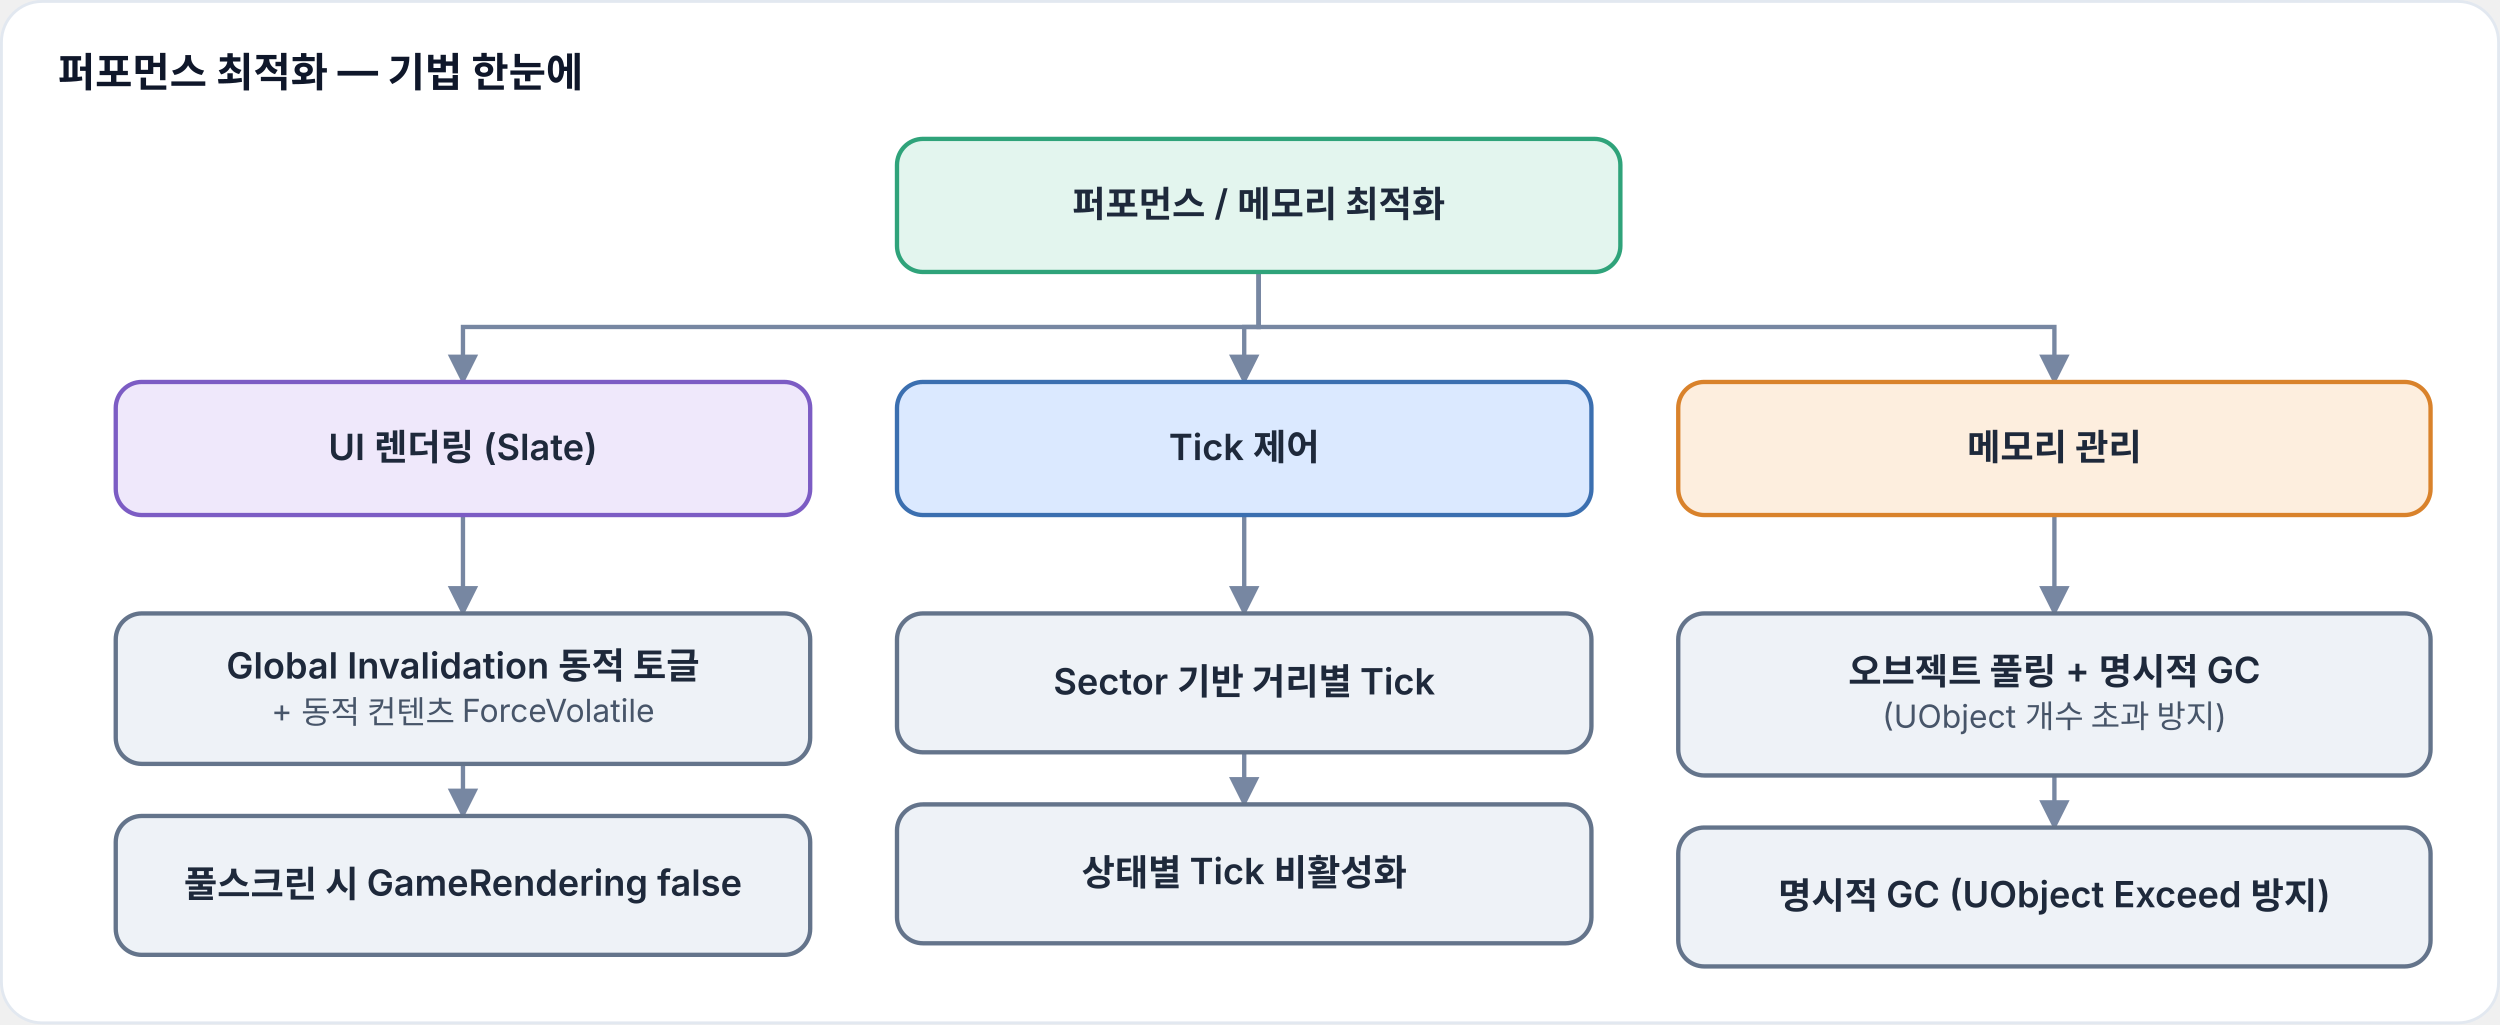
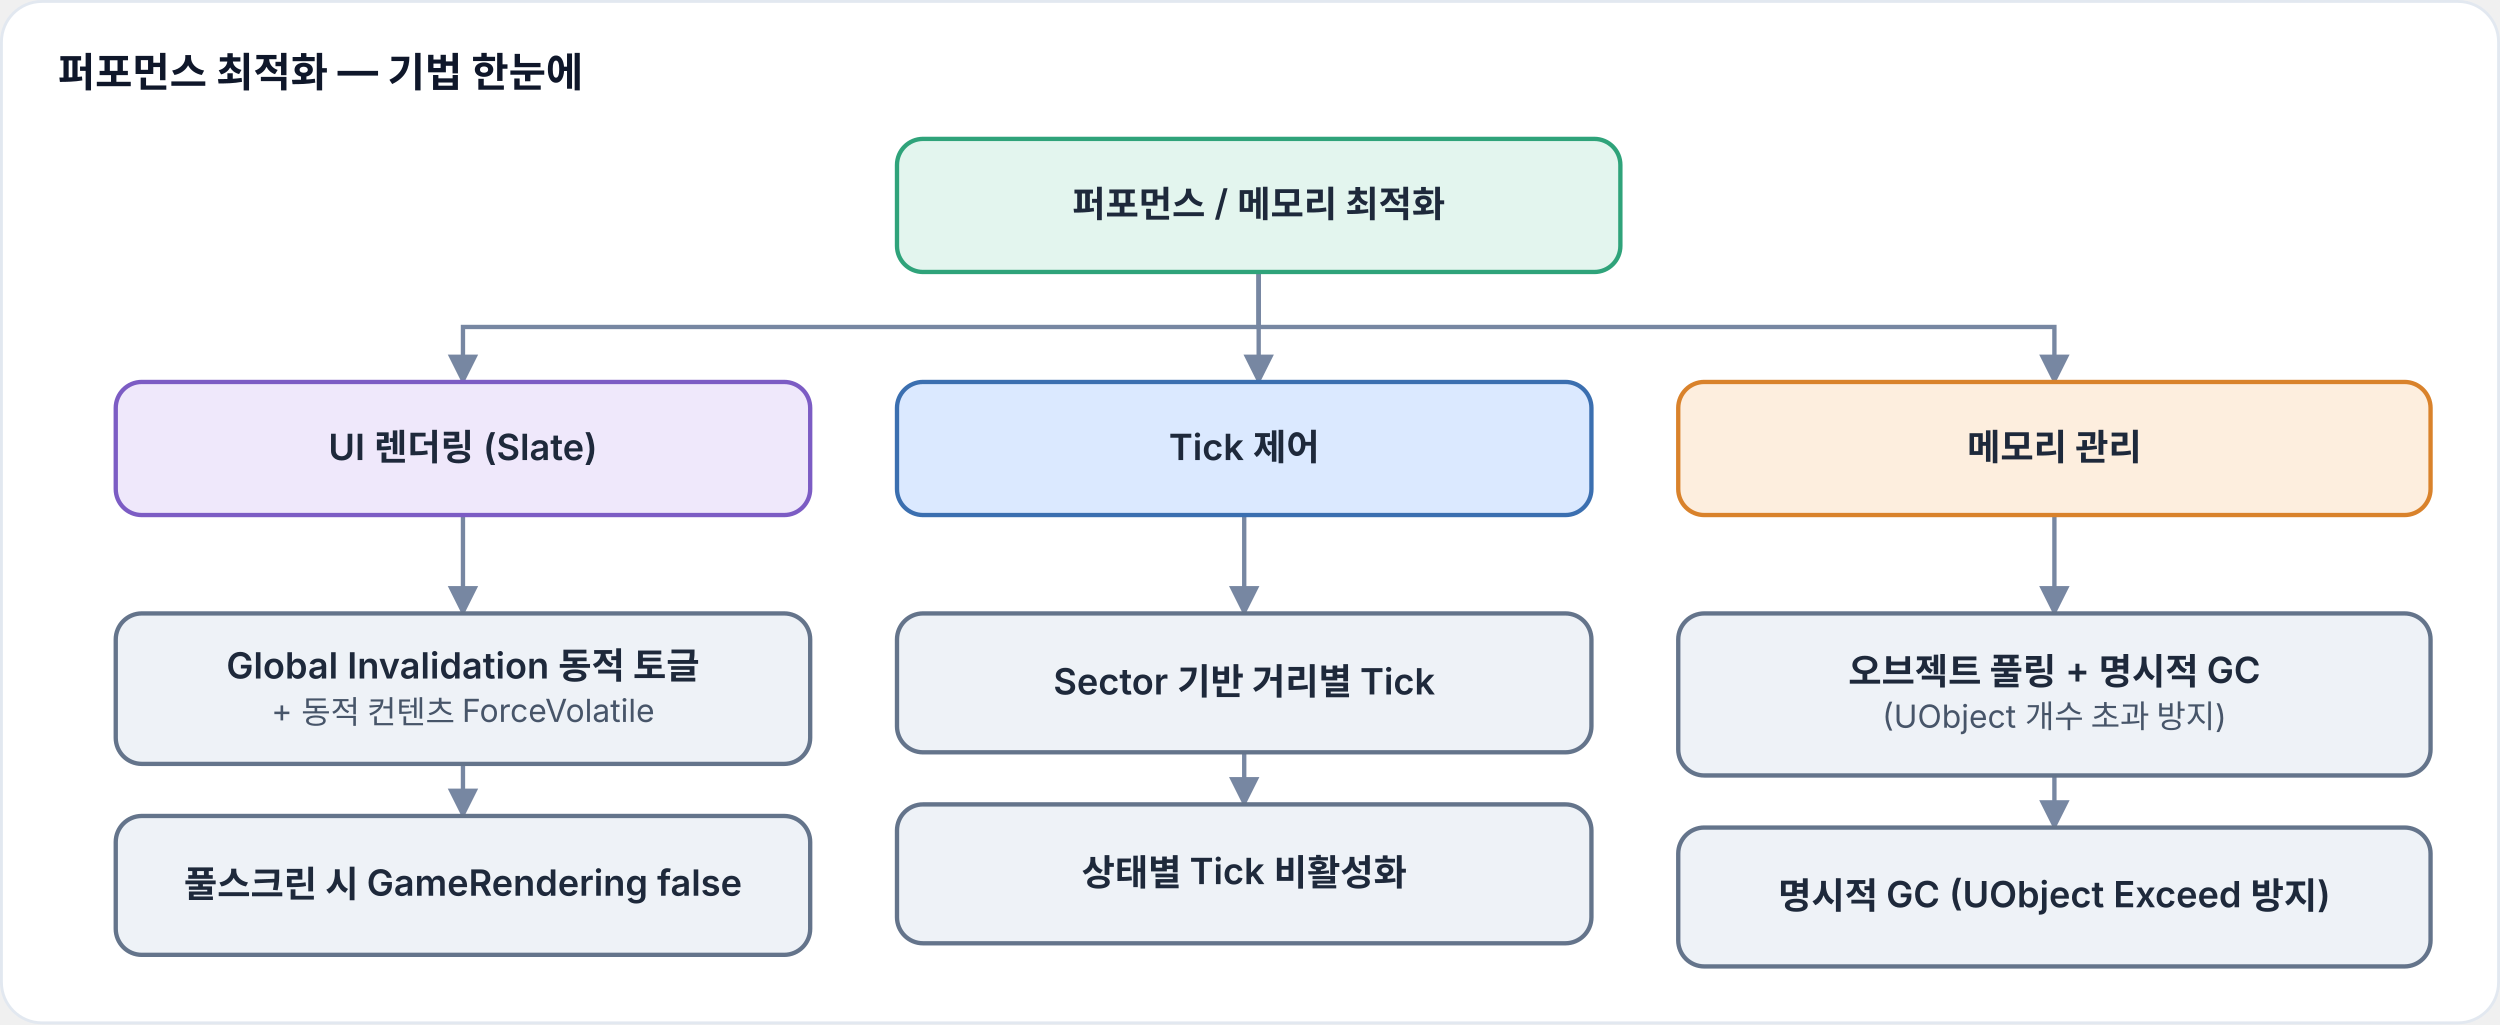
<svg xmlns="http://www.w3.org/2000/svg" viewBox="0 0 864 354" width="864" height="354" font-family="Inter, 'Malgun Gothic', sans-serif">
  <defs>
    <marker id="arrow" viewBox="0 0 10 10" refX="9" refY="5" markerWidth="7" markerHeight="7" orient="auto-start-reverse">
      <path d="M 0 0 L 10 5 L 0 10 z" fill="#7787a2" />
    </marker>
  </defs>
  <rect x="0.5" y="0.5" width="863" height="353" rx="14" fill="#ffffff" stroke="#e2e8f0" />
  <text x="20" y="30" font-size="14" font-weight="700" fill="#0f172a">퍼포먼스 최적화 — 기법 한눈에</text>
  <path d="M 435.0 94.0 L 435.0 113.0 L 160.0 113.0 L 160.0 132.0" fill="none" stroke="#7787a2" stroke-width="1.5" marker-end="url(#arrow)" />
-   <path d="M 435.0 94.0 L 435.0 113.0 L 430.0 113.0 L 430.0 132.0" fill="none" stroke="#7787a2" stroke-width="1.5" marker-end="url(#arrow)" />
+   <path d="M 435.0 94.0 L 435.0 132.0" fill="none" stroke="#7787a2" stroke-width="1.5" marker-end="url(#arrow)" />
  <path d="M 435.0 94.0 L 435.0 113.0 L 710.0 113.0 L 710.0 132.0" fill="none" stroke="#7787a2" stroke-width="1.5" marker-end="url(#arrow)" />
  <path d="M 160.0 178.0 L 160.0 195.0 L 160.0 195.0 L 160.0 212.0" fill="none" stroke="#7787a2" stroke-width="1.5" marker-end="url(#arrow)" />
  <path d="M 160.0 264.0 L 160.0 273.0 L 160.0 273.0 L 160.0 282.0" fill="none" stroke="#7787a2" stroke-width="1.5" marker-end="url(#arrow)" />
  <path d="M 430.0 178.0 L 430.0 195.0 L 430.0 195.0 L 430.0 212.0" fill="none" stroke="#7787a2" stroke-width="1.5" marker-end="url(#arrow)" />
  <path d="M 430.0 260.0 L 430.0 269.0 L 430.0 269.0 L 430.0 278.0" fill="none" stroke="#7787a2" stroke-width="1.5" marker-end="url(#arrow)" />
  <path d="M 710.0 178.0 L 710.0 195.0 L 710.0 195.0 L 710.0 212.0" fill="none" stroke="#7787a2" stroke-width="1.5" marker-end="url(#arrow)" />
  <path d="M 710.0 268.0 L 710.0 277.0 L 710.0 277.0 L 710.0 286.0" fill="none" stroke="#7787a2" stroke-width="1.5" marker-end="url(#arrow)" />
  <rect x="310" y="48" width="250" height="46" rx="9" ry="9" fill="#e3f5ee" stroke="#2fa37a" stroke-width="1.5" />
  <text x="435.0" y="75.0" text-anchor="middle" font-size="12.5" font-weight="600" fill="#1e293b">퍼포먼스 / 메모리 최적화</text>
  <rect x="40" y="132" width="240" height="46" rx="9" ry="9" fill="#efe8fb" stroke="#7c5cc4" stroke-width="1.5" />
  <text x="160.0" y="159.0" text-anchor="middle" font-size="12.5" font-weight="600" fill="#1e293b">UI 렌더링 (Slate)</text>
  <rect x="310" y="132" width="240" height="46" rx="9" ry="9" fill="#dbe9ff" stroke="#3b6fb0" stroke-width="1.5" />
  <text x="430.0" y="159.0" text-anchor="middle" font-size="12.5" font-weight="600" fill="#1e293b">Tick 제어</text>
  <rect x="580" y="132" width="260" height="46" rx="9" ry="9" fill="#fdeede" stroke="#d9822b" stroke-width="1.5" />
  <text x="710.0" y="159.0" text-anchor="middle" font-size="12.5" font-weight="600" fill="#1e293b">메모리 관리</text>
  <rect x="40" y="212" width="240" height="52" rx="9" ry="9" fill="#eef2f7" stroke="#64748b" stroke-width="1.5" />
  <text x="160.0" y="234.5" text-anchor="middle" font-size="12.5" font-weight="600" fill="#1e293b">Global Invalidation 동적 토글</text>
  <text x="160.0" y="249.5" text-anchor="middle" font-size="11" font-weight="400" fill="#475569">+ 동적 컨텐츠 ForceVolatile</text>
  <rect x="40" y="282" width="240" height="48" rx="9" ry="9" fill="#eef2f7" stroke="#64748b" stroke-width="1.5" />
  <text x="160.0" y="310.0" text-anchor="middle" font-size="12.5" font-weight="600" fill="#1e293b">풀스크린 시 GameRendering false</text>
  <rect x="310" y="212" width="240" height="48" rx="9" ry="9" fill="#eef2f7" stroke="#64748b" stroke-width="1.5" />
  <text x="430.0" y="240.0" text-anchor="middle" font-size="12.5" font-weight="600" fill="#1e293b">Sector 기반 거리별 Tick</text>
  <rect x="310" y="278" width="240" height="48" rx="9" ry="9" fill="#eef2f7" stroke="#64748b" stroke-width="1.5" />
  <text x="430.0" y="306.0" text-anchor="middle" font-size="12.5" font-weight="600" fill="#1e293b">상태별 Tick 비활성화</text>
  <rect x="580" y="212" width="260" height="56" rx="9" ry="9" fill="#eef2f7" stroke="#64748b" stroke-width="1.5" />
  <text x="710.0" y="236.5" text-anchor="middle" font-size="12.5" font-weight="600" fill="#1e293b">오브젝트 풀링 + 명시적 GC</text>
  <text x="710.0" y="251.5" text-anchor="middle" font-size="11" font-weight="400" fill="#475569">(UObject 개수 초과 방지)</text>
  <rect x="580" y="286" width="260" height="48" rx="9" ry="9" fill="#eef2f7" stroke="#64748b" stroke-width="1.5" />
  <text x="710.0" y="314.0" text-anchor="middle" font-size="12.5" font-weight="600" fill="#1e293b">명시적 GC (UObject Exceed 방지)</text>
</svg>
